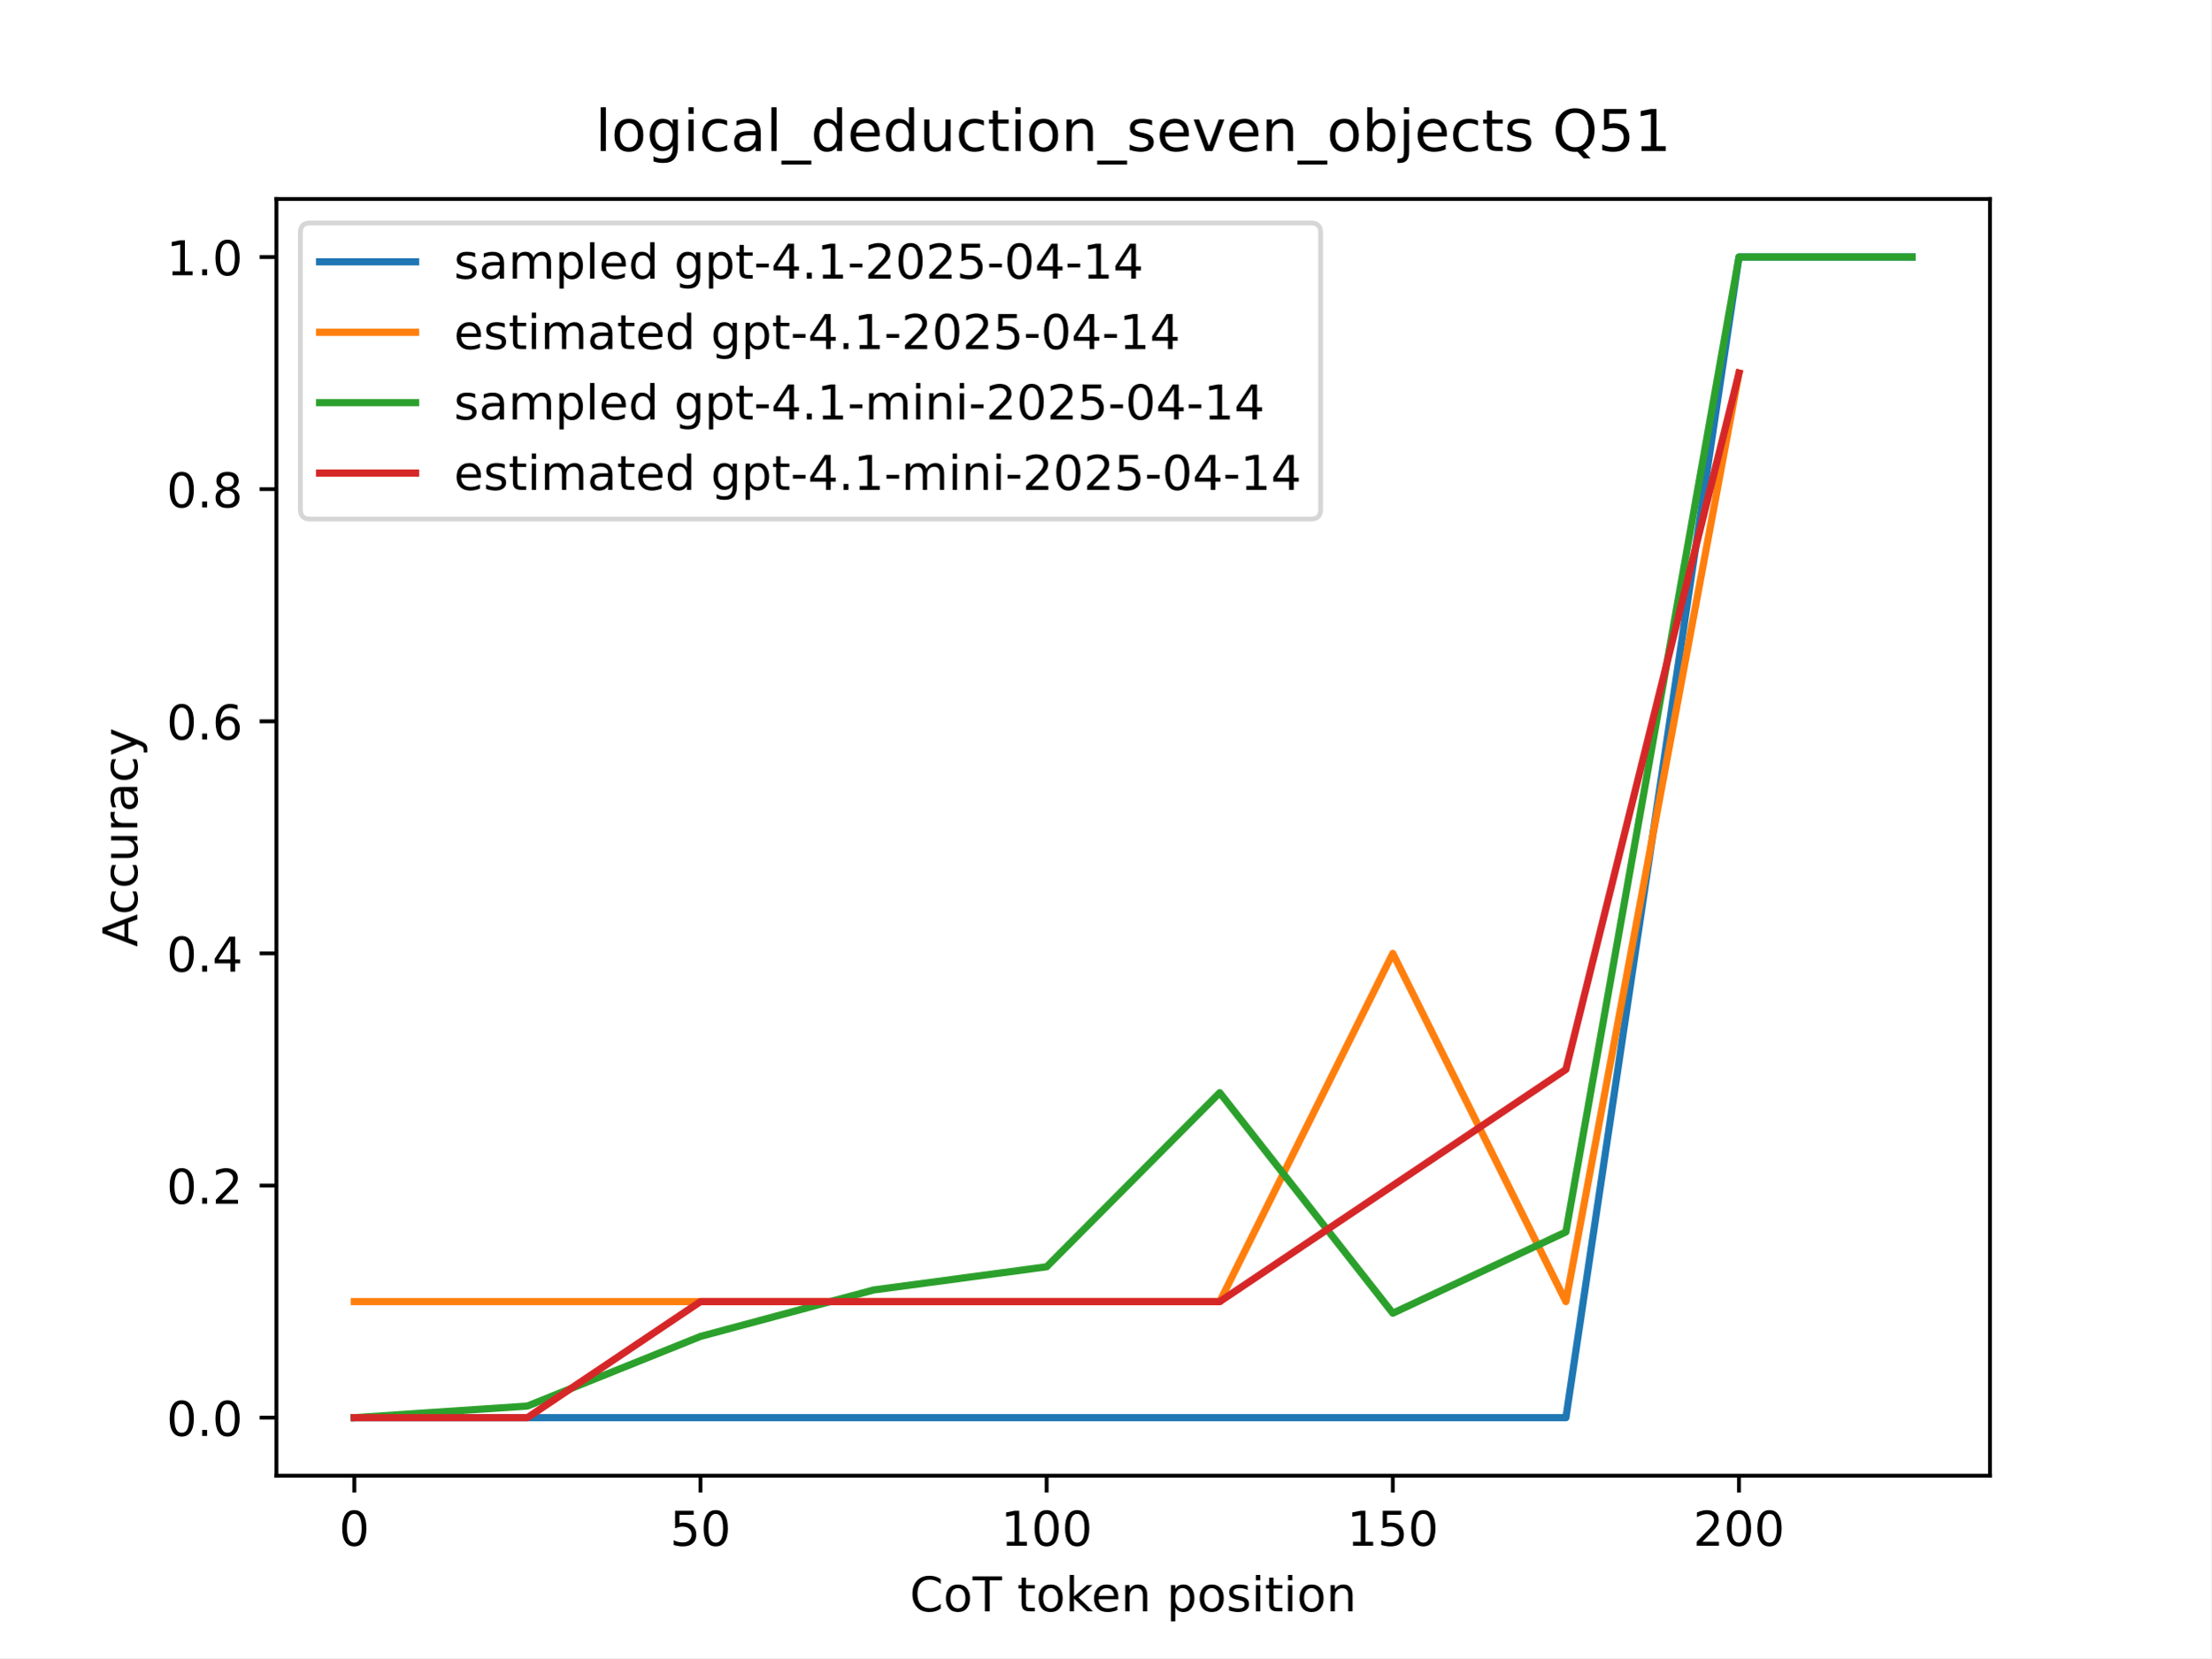
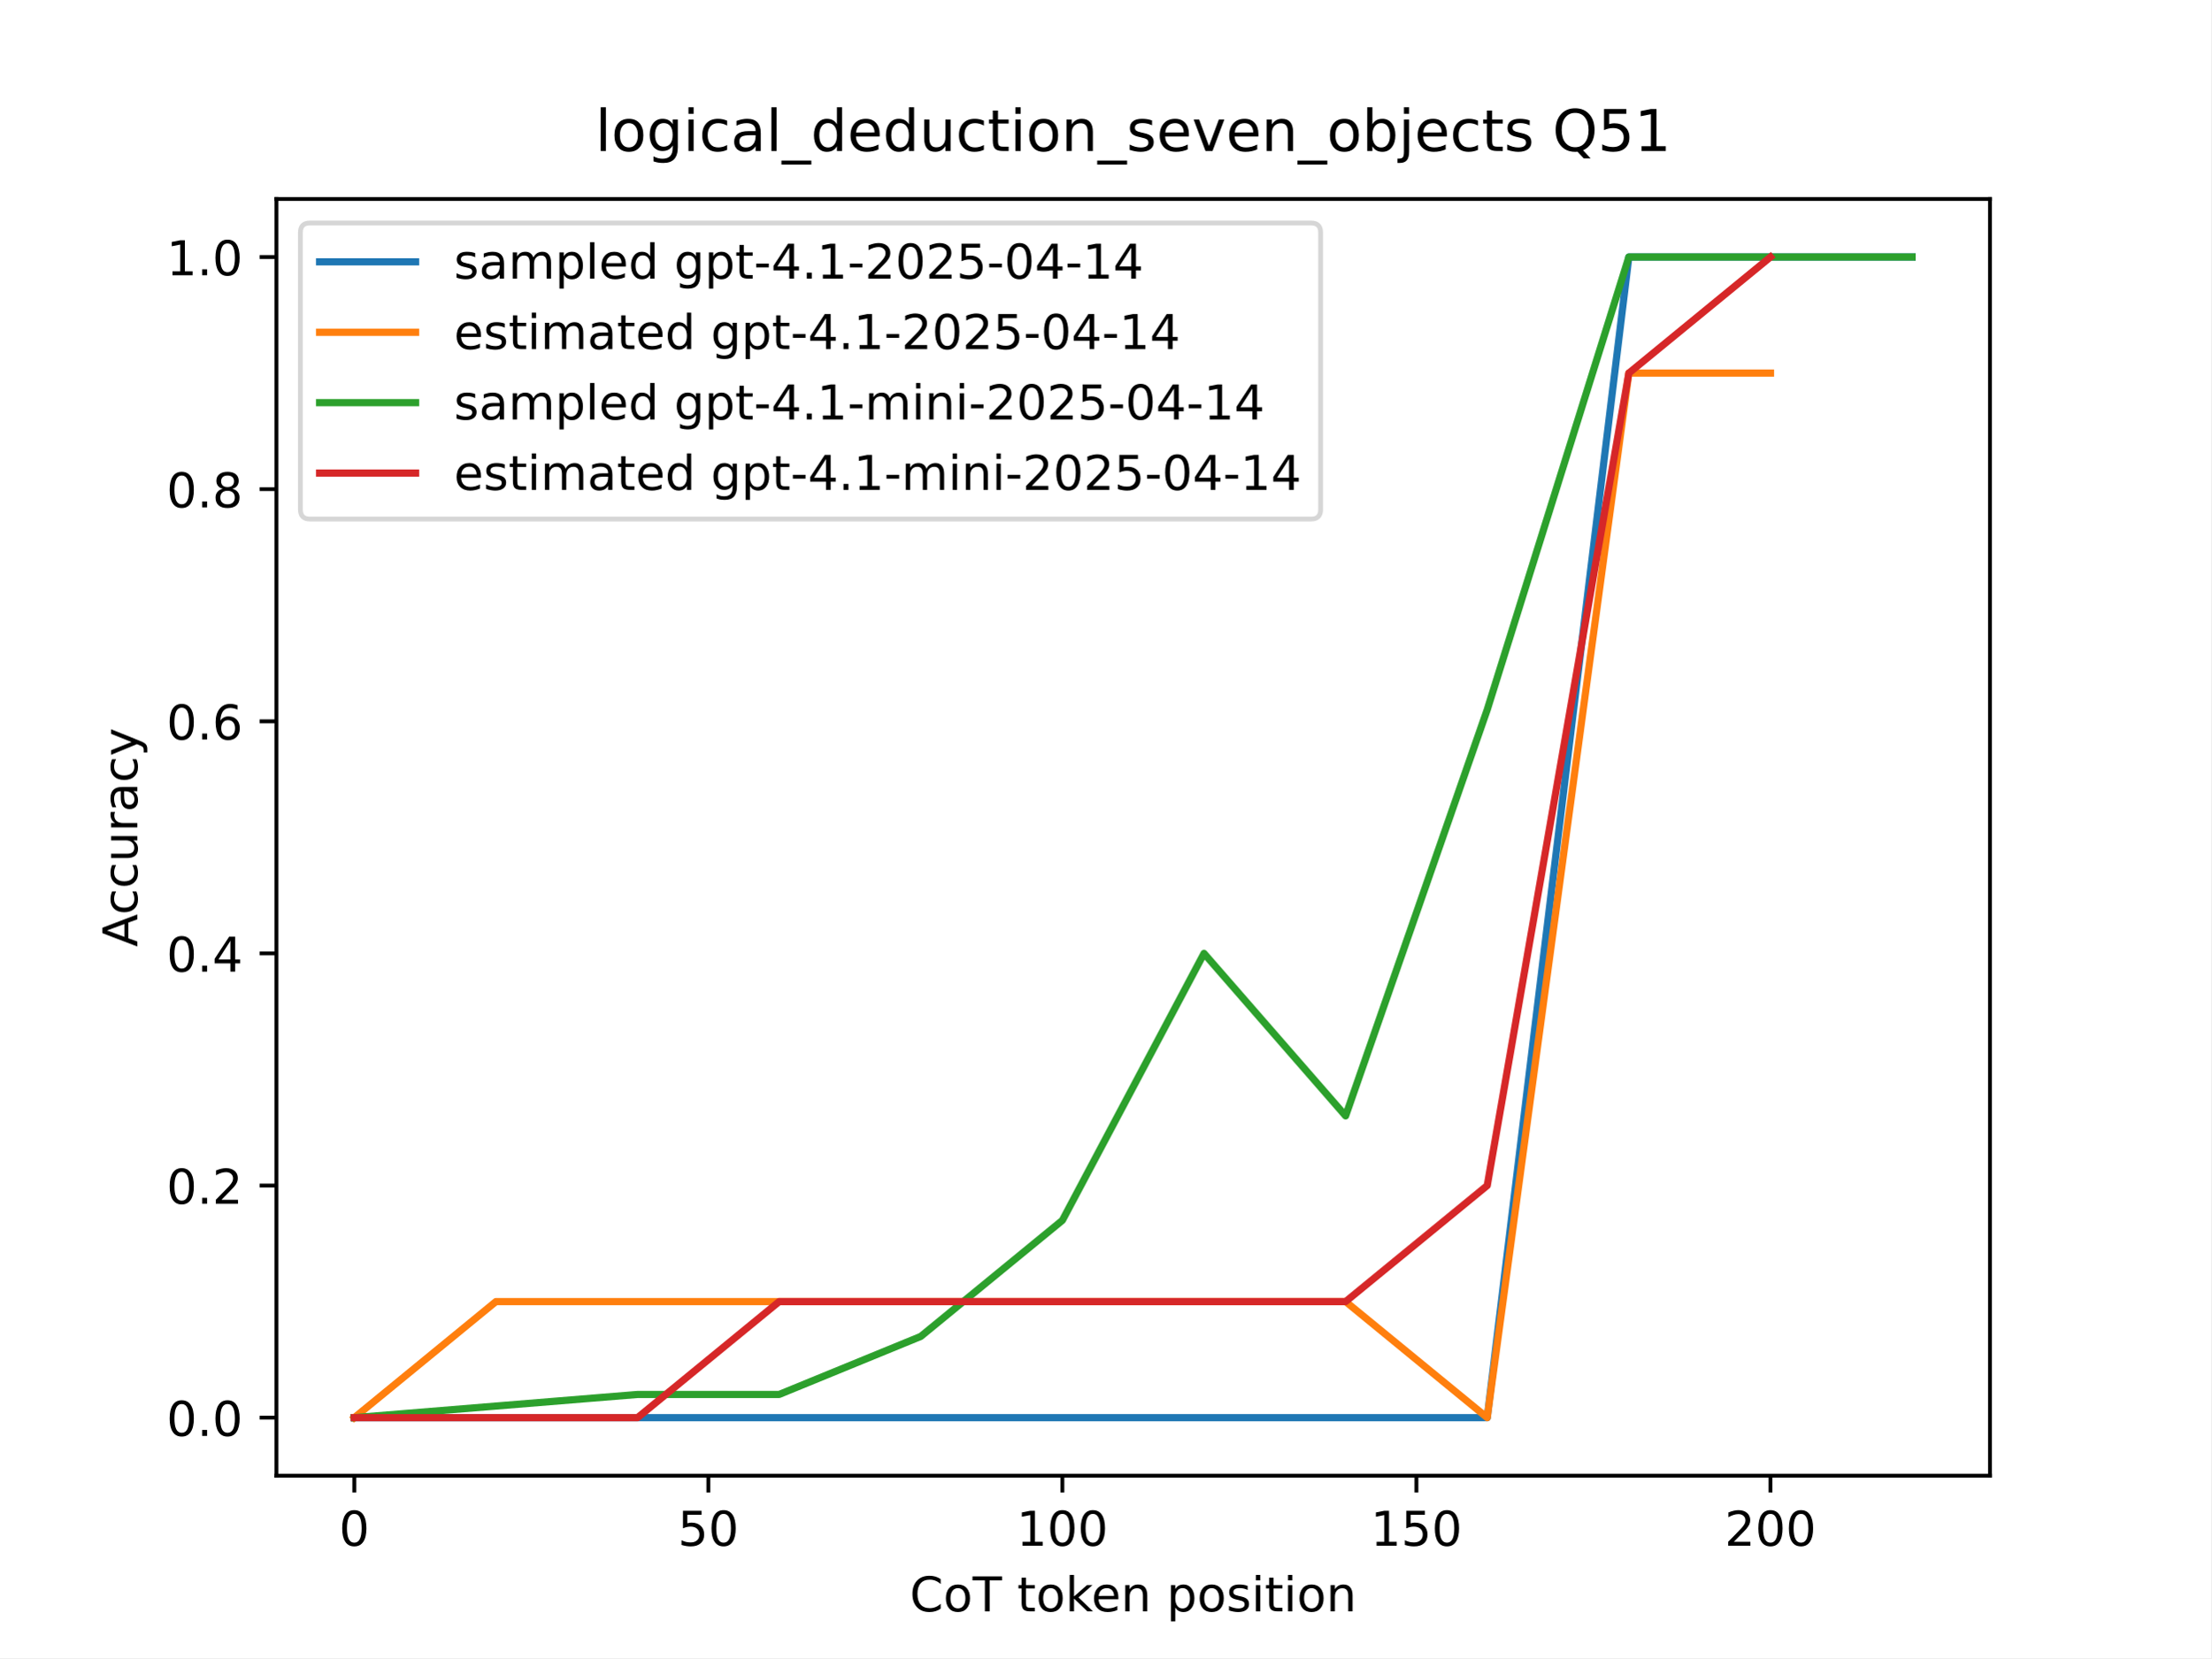
<svg xmlns="http://www.w3.org/2000/svg" xmlns:xlink="http://www.w3.org/1999/xlink" width="460.8pt" height="345.6pt" viewBox="0 0 460.8 345.6" version="1.1">
  <defs>
    <style type="text/css">*{stroke-linejoin: round; stroke-linecap: butt}</style>
  </defs>
  <g id="figure_1">
    <g id="patch_1">
      <path d="M 0 345.6  L 460.8 345.6  L 460.8 0  L 0 0  z " style="fill: #ffffff" />
    </g>
    <g id="axes_1">
      <g id="patch_2">
        <path d="M 57.6 307.584  L 414.72 307.584  L 414.72 41.472  L 57.6 41.472  z " style="fill: #ffffff" />
      </g>
      <g id="matplotlib.axis_1">
        <g id="xtick_1">
          <g id="line2d_1">
            <defs>
-               <path id="m6097e502a7" d="M 0 0  L 0 3.5  " style="stroke: #000000; stroke-width: 0.8" />
+               <path id="m8dc8a5d77f" d="M 0 0  L 0 3.5  " style="stroke: #000000; stroke-width: 0.8" />
            </defs>
            <g>
-               <use xlink:href="#m6097e502a7" x="73.833" y="307.584" style="stroke: #000000; stroke-width: 0.8" />
+               <use xlink:href="#m8dc8a5d77f" x="73.833" y="307.584" style="stroke: #000000; stroke-width: 0.8" />
            </g>
          </g>
          <g id="text_1">
            <g transform="translate(70.65148 322.1824) scale(0.1 -0.1)">
              <defs>
                <path id="DejaVuSans-30" d="M 2034 4250  Q 1547 4250 1301 3770  Q 1056 3291 1056 2328  Q 1056 1369 1301 889  Q 1547 409 2034 409  Q 2525 409 2770 889  Q 3016 1369 3016 2328  Q 3016 3291 2770 3770  Q 2525 4250 2034 4250  z M 2034 4750  Q 2819 4750 3233 4129  Q 3647 3509 3647 2328  Q 3647 1150 3233 529  Q 2819 -91 2034 -91  Q 1250 -91 836 529  Q 422 1150 422 2328  Q 422 3509 836 4129  Q 1250 4750 2034 4750  z " transform="scale(0.015625)" />
              </defs>
              <use xlink:href="#DejaVuSans-30" />
            </g>
          </g>
        </g>
        <g id="xtick_2">
          <g id="line2d_2">
            <g>
-               <use xlink:href="#m6097e502a7" x="145.978" y="307.584" style="stroke: #000000; stroke-width: 0.8" />
+               <use xlink:href="#m8dc8a5d77f" x="147.618" y="307.584" style="stroke: #000000; stroke-width: 0.8" />
            </g>
          </g>
          <g id="text_2">
-             <g transform="translate(139.6157 322.1824) scale(0.1 -0.1)">
+             <g transform="translate(141.2554 322.1824) scale(0.1 -0.1)">
              <defs>
                <path id="DejaVuSans-35" d="M 691 4666  L 3169 4666  L 3169 4134  L 1269 4134  L 1269 2991  Q 1406 3038 1543 3061  Q 1681 3084 1819 3084  Q 2600 3084 3056 2656  Q 3513 2228 3513 1497  Q 3513 744 3044 326  Q 2575 -91 1722 -91  Q 1428 -91 1123 -41  Q 819 9 494 109  L 494 744  Q 775 591 1075 516  Q 1375 441 1709 441  Q 2250 441 2565 725  Q 2881 1009 2881 1497  Q 2881 1984 2565 2268  Q 2250 2553 1709 2553  Q 1456 2553 1204 2497  Q 953 2441 691 2322  L 691 4666  z " transform="scale(0.015625)" />
              </defs>
              <use xlink:href="#DejaVuSans-35" />
              <use xlink:href="#DejaVuSans-30" transform="translate(63.62305 0)" />
            </g>
          </g>
        </g>
        <g id="xtick_3">
          <g id="line2d_3">
            <g>
-               <use xlink:href="#m6097e502a7" x="218.124" y="307.584" style="stroke: #000000; stroke-width: 0.8" />
+               <use xlink:href="#m8dc8a5d77f" x="221.403" y="307.584" style="stroke: #000000; stroke-width: 0.8" />
            </g>
          </g>
          <g id="text_3">
-             <g transform="translate(208.5799 322.1824) scale(0.1 -0.1)">
+             <g transform="translate(211.8592 322.1824) scale(0.1 -0.1)">
              <defs>
                <path id="DejaVuSans-31" d="M 794 531  L 1825 531  L 1825 4091  L 703 3866  L 703 4441  L 1819 4666  L 2450 4666  L 2450 531  L 3481 531  L 3481 0  L 794 0  L 794 531  z " transform="scale(0.015625)" />
              </defs>
              <use xlink:href="#DejaVuSans-31" />
              <use xlink:href="#DejaVuSans-30" transform="translate(63.62305 0)" />
              <use xlink:href="#DejaVuSans-30" transform="translate(127.2461 0)" />
            </g>
          </g>
        </g>
        <g id="xtick_4">
          <g id="line2d_4">
            <g>
-               <use xlink:href="#m6097e502a7" x="290.269" y="307.584" style="stroke: #000000; stroke-width: 0.8" />
+               <use xlink:href="#m8dc8a5d77f" x="295.188" y="307.584" style="stroke: #000000; stroke-width: 0.8" />
            </g>
          </g>
          <g id="text_4">
-             <g transform="translate(280.7253 322.1824) scale(0.1 -0.1)">
+             <g transform="translate(285.6443 322.1824) scale(0.1 -0.1)">
              <use xlink:href="#DejaVuSans-31" />
              <use xlink:href="#DejaVuSans-35" transform="translate(63.62305 0)" />
              <use xlink:href="#DejaVuSans-30" transform="translate(127.2461 0)" />
            </g>
          </g>
        </g>
        <g id="xtick_5">
          <g id="line2d_5">
            <g>
-               <use xlink:href="#m6097e502a7" x="362.415" y="307.584" style="stroke: #000000; stroke-width: 0.8" />
+               <use xlink:href="#m8dc8a5d77f" x="368.973" y="307.584" style="stroke: #000000; stroke-width: 0.8" />
            </g>
          </g>
          <g id="text_5">
-             <g transform="translate(352.8708 322.1824) scale(0.1 -0.1)">
+             <g transform="translate(359.4295 322.1824) scale(0.1 -0.1)">
              <defs>
                <path id="DejaVuSans-32" d="M 1228 531  L 3431 531  L 3431 0  L 469 0  L 469 531  Q 828 903 1448 1529  Q 2069 2156 2228 2338  Q 2531 2678 2651 2914  Q 2772 3150 2772 3378  Q 2772 3750 2511 3984  Q 2250 4219 1831 4219  Q 1534 4219 1204 4116  Q 875 4013 500 3803  L 500 4441  Q 881 4594 1212 4672  Q 1544 4750 1819 4750  Q 2544 4750 2975 4387  Q 3406 4025 3406 3419  Q 3406 3131 3298 2873  Q 3191 2616 2906 2266  Q 2828 2175 2409 1742  Q 1991 1309 1228 531  z " transform="scale(0.015625)" />
              </defs>
              <use xlink:href="#DejaVuSans-32" />
              <use xlink:href="#DejaVuSans-30" transform="translate(63.62305 0)" />
              <use xlink:href="#DejaVuSans-30" transform="translate(127.2461 0)" />
            </g>
          </g>
        </g>
        <g id="text_6">
          <g transform="translate(189.5936 335.8606) scale(0.1 -0.1)">
            <defs>
              <path id="DejaVuSans-43" d="M 4122 4306  L 4122 3641  Q 3803 3938 3442 4084  Q 3081 4231 2675 4231  Q 1875 4231 1450 3742  Q 1025 3253 1025 2328  Q 1025 1406 1450 917  Q 1875 428 2675 428  Q 3081 428 3442 575  Q 3803 722 4122 1019  L 4122 359  Q 3791 134 3420 21  Q 3050 -91 2638 -91  Q 1578 -91 968 557  Q 359 1206 359 2328  Q 359 3453 968 4101  Q 1578 4750 2638 4750  Q 3056 4750 3426 4639  Q 3797 4528 4122 4306  z " transform="scale(0.015625)" />
              <path id="DejaVuSans-6f" d="M 1959 3097  Q 1497 3097 1228 2736  Q 959 2375 959 1747  Q 959 1119 1226 758  Q 1494 397 1959 397  Q 2419 397 2687 759  Q 2956 1122 2956 1747  Q 2956 2369 2687 2733  Q 2419 3097 1959 3097  z M 1959 3584  Q 2709 3584 3137 3096  Q 3566 2609 3566 1747  Q 3566 888 3137 398  Q 2709 -91 1959 -91  Q 1206 -91 779 398  Q 353 888 353 1747  Q 353 2609 779 3096  Q 1206 3584 1959 3584  z " transform="scale(0.015625)" />
              <path id="DejaVuSans-54" d="M -19 4666  L 3928 4666  L 3928 4134  L 2272 4134  L 2272 0  L 1638 0  L 1638 4134  L -19 4134  L -19 4666  z " transform="scale(0.015625)" />
              <path id="DejaVuSans-20" transform="scale(0.015625)" />
              <path id="DejaVuSans-74" d="M 1172 4494  L 1172 3500  L 2356 3500  L 2356 3053  L 1172 3053  L 1172 1153  Q 1172 725 1289 603  Q 1406 481 1766 481  L 2356 481  L 2356 0  L 1766 0  Q 1100 0 847 248  Q 594 497 594 1153  L 594 3053  L 172 3053  L 172 3500  L 594 3500  L 594 4494  L 1172 4494  z " transform="scale(0.015625)" />
              <path id="DejaVuSans-6b" d="M 581 4863  L 1159 4863  L 1159 1991  L 2875 3500  L 3609 3500  L 1753 1863  L 3688 0  L 2938 0  L 1159 1709  L 1159 0  L 581 0  L 581 4863  z " transform="scale(0.015625)" />
              <path id="DejaVuSans-65" d="M 3597 1894  L 3597 1613  L 953 1613  Q 991 1019 1311 708  Q 1631 397 2203 397  Q 2534 397 2845 478  Q 3156 559 3463 722  L 3463 178  Q 3153 47 2828 -22  Q 2503 -91 2169 -91  Q 1331 -91 842 396  Q 353 884 353 1716  Q 353 2575 817 3079  Q 1281 3584 2069 3584  Q 2775 3584 3186 3129  Q 3597 2675 3597 1894  z M 3022 2063  Q 3016 2534 2758 2815  Q 2500 3097 2075 3097  Q 1594 3097 1305 2825  Q 1016 2553 972 2059  L 3022 2063  z " transform="scale(0.015625)" />
              <path id="DejaVuSans-6e" d="M 3513 2113  L 3513 0  L 2938 0  L 2938 2094  Q 2938 2591 2744 2837  Q 2550 3084 2163 3084  Q 1697 3084 1428 2787  Q 1159 2491 1159 1978  L 1159 0  L 581 0  L 581 3500  L 1159 3500  L 1159 2956  Q 1366 3272 1645 3428  Q 1925 3584 2291 3584  Q 2894 3584 3203 3211  Q 3513 2838 3513 2113  z " transform="scale(0.015625)" />
              <path id="DejaVuSans-70" d="M 1159 525  L 1159 -1331  L 581 -1331  L 581 3500  L 1159 3500  L 1159 2969  Q 1341 3281 1617 3432  Q 1894 3584 2278 3584  Q 2916 3584 3314 3078  Q 3713 2572 3713 1747  Q 3713 922 3314 415  Q 2916 -91 2278 -91  Q 1894 -91 1617 61  Q 1341 213 1159 525  z M 3116 1747  Q 3116 2381 2855 2742  Q 2594 3103 2138 3103  Q 1681 3103 1420 2742  Q 1159 2381 1159 1747  Q 1159 1113 1420 752  Q 1681 391 2138 391  Q 2594 391 2855 752  Q 3116 1113 3116 1747  z " transform="scale(0.015625)" />
              <path id="DejaVuSans-73" d="M 2834 3397  L 2834 2853  Q 2591 2978 2328 3040  Q 2066 3103 1784 3103  Q 1356 3103 1142 2972  Q 928 2841 928 2578  Q 928 2378 1081 2264  Q 1234 2150 1697 2047  L 1894 2003  Q 2506 1872 2764 1633  Q 3022 1394 3022 966  Q 3022 478 2636 193  Q 2250 -91 1575 -91  Q 1294 -91 989 -36  Q 684 19 347 128  L 347 722  Q 666 556 975 473  Q 1284 391 1588 391  Q 1994 391 2212 530  Q 2431 669 2431 922  Q 2431 1156 2273 1281  Q 2116 1406 1581 1522  L 1381 1569  Q 847 1681 609 1914  Q 372 2147 372 2553  Q 372 3047 722 3315  Q 1072 3584 1716 3584  Q 2034 3584 2315 3537  Q 2597 3491 2834 3397  z " transform="scale(0.015625)" />
              <path id="DejaVuSans-69" d="M 603 3500  L 1178 3500  L 1178 0  L 603 0  L 603 3500  z M 603 4863  L 1178 4863  L 1178 4134  L 603 4134  L 603 4863  z " transform="scale(0.015625)" />
            </defs>
            <use xlink:href="#DejaVuSans-43" />
            <use xlink:href="#DejaVuSans-6f" transform="translate(69.82422 0)" />
            <use xlink:href="#DejaVuSans-54" transform="translate(131.0059 0)" />
            <use xlink:href="#DejaVuSans-20" transform="translate(192.0898 0)" />
            <use xlink:href="#DejaVuSans-74" transform="translate(223.877 0)" />
            <use xlink:href="#DejaVuSans-6f" transform="translate(263.0859 0)" />
            <use xlink:href="#DejaVuSans-6b" transform="translate(324.2676 0)" />
            <use xlink:href="#DejaVuSans-65" transform="translate(378.5527 0)" />
            <use xlink:href="#DejaVuSans-6e" transform="translate(440.0762 0)" />
            <use xlink:href="#DejaVuSans-20" transform="translate(503.4551 0)" />
            <use xlink:href="#DejaVuSans-70" transform="translate(535.2422 0)" />
            <use xlink:href="#DejaVuSans-6f" transform="translate(598.7188 0)" />
            <use xlink:href="#DejaVuSans-73" transform="translate(659.9004 0)" />
            <use xlink:href="#DejaVuSans-69" transform="translate(712 0)" />
            <use xlink:href="#DejaVuSans-74" transform="translate(739.7832 0)" />
            <use xlink:href="#DejaVuSans-69" transform="translate(778.9922 0)" />
            <use xlink:href="#DejaVuSans-6f" transform="translate(806.7754 0)" />
            <use xlink:href="#DejaVuSans-6e" transform="translate(867.957 0)" />
          </g>
        </g>
      </g>
      <g id="matplotlib.axis_2">
        <g id="ytick_1">
          <g id="line2d_6">
            <defs>
-               <path id="m8398e4bb8c" d="M 0 0  L -3.5 0  " style="stroke: #000000; stroke-width: 0.8" />
+               <path id="m79f459b541" d="M 0 0  L -3.5 0  " style="stroke: #000000; stroke-width: 0.8" />
            </defs>
            <g>
-               <use xlink:href="#m8398e4bb8c" x="57.6" y="295.488" style="stroke: #000000; stroke-width: 0.8" />
+               <use xlink:href="#m79f459b541" x="57.6" y="295.488" style="stroke: #000000; stroke-width: 0.8" />
            </g>
          </g>
          <g id="text_7">
            <g transform="translate(34.69687 299.2872) scale(0.1 -0.1)">
              <defs>
                <path id="DejaVuSans-2e" d="M 684 794  L 1344 794  L 1344 0  L 684 0  L 684 794  z " transform="scale(0.015625)" />
              </defs>
              <use xlink:href="#DejaVuSans-30" />
              <use xlink:href="#DejaVuSans-2e" transform="translate(63.62305 0)" />
              <use xlink:href="#DejaVuSans-30" transform="translate(95.41016 0)" />
            </g>
          </g>
        </g>
        <g id="ytick_2">
          <g id="line2d_7">
            <g>
-               <use xlink:href="#m8398e4bb8c" x="57.6" y="247.104" style="stroke: #000000; stroke-width: 0.8" />
+               <use xlink:href="#m79f459b541" x="57.6" y="247.104" style="stroke: #000000; stroke-width: 0.8" />
            </g>
          </g>
          <g id="text_8">
            <g transform="translate(34.69687 250.9032) scale(0.1 -0.1)">
              <use xlink:href="#DejaVuSans-30" />
              <use xlink:href="#DejaVuSans-2e" transform="translate(63.62305 0)" />
              <use xlink:href="#DejaVuSans-32" transform="translate(95.41016 0)" />
            </g>
          </g>
        </g>
        <g id="ytick_3">
          <g id="line2d_8">
            <g>
-               <use xlink:href="#m8398e4bb8c" x="57.6" y="198.72" style="stroke: #000000; stroke-width: 0.8" />
+               <use xlink:href="#m79f459b541" x="57.6" y="198.72" style="stroke: #000000; stroke-width: 0.8" />
            </g>
          </g>
          <g id="text_9">
            <g transform="translate(34.69687 202.5192) scale(0.1 -0.1)">
              <defs>
                <path id="DejaVuSans-34" d="M 2419 4116  L 825 1625  L 2419 1625  L 2419 4116  z M 2253 4666  L 3047 4666  L 3047 1625  L 3713 1625  L 3713 1100  L 3047 1100  L 3047 0  L 2419 0  L 2419 1100  L 313 1100  L 313 1709  L 2253 4666  z " transform="scale(0.015625)" />
              </defs>
              <use xlink:href="#DejaVuSans-30" />
              <use xlink:href="#DejaVuSans-2e" transform="translate(63.62305 0)" />
              <use xlink:href="#DejaVuSans-34" transform="translate(95.41016 0)" />
            </g>
          </g>
        </g>
        <g id="ytick_4">
          <g id="line2d_9">
            <g>
-               <use xlink:href="#m8398e4bb8c" x="57.6" y="150.336" style="stroke: #000000; stroke-width: 0.8" />
+               <use xlink:href="#m79f459b541" x="57.6" y="150.336" style="stroke: #000000; stroke-width: 0.8" />
            </g>
          </g>
          <g id="text_10">
            <g transform="translate(34.69687 154.1352) scale(0.1 -0.1)">
              <defs>
                <path id="DejaVuSans-36" d="M 2113 2584  Q 1688 2584 1439 2293  Q 1191 2003 1191 1497  Q 1191 994 1439 701  Q 1688 409 2113 409  Q 2538 409 2786 701  Q 3034 994 3034 1497  Q 3034 2003 2786 2293  Q 2538 2584 2113 2584  z M 3366 4563  L 3366 3988  Q 3128 4100 2886 4159  Q 2644 4219 2406 4219  Q 1781 4219 1451 3797  Q 1122 3375 1075 2522  Q 1259 2794 1537 2939  Q 1816 3084 2150 3084  Q 2853 3084 3261 2657  Q 3669 2231 3669 1497  Q 3669 778 3244 343  Q 2819 -91 2113 -91  Q 1303 -91 875 529  Q 447 1150 447 2328  Q 447 3434 972 4092  Q 1497 4750 2381 4750  Q 2619 4750 2861 4703  Q 3103 4656 3366 4563  z " transform="scale(0.015625)" />
              </defs>
              <use xlink:href="#DejaVuSans-30" />
              <use xlink:href="#DejaVuSans-2e" transform="translate(63.62305 0)" />
              <use xlink:href="#DejaVuSans-36" transform="translate(95.41016 0)" />
            </g>
          </g>
        </g>
        <g id="ytick_5">
          <g id="line2d_10">
            <g>
-               <use xlink:href="#m8398e4bb8c" x="57.6" y="101.952" style="stroke: #000000; stroke-width: 0.8" />
+               <use xlink:href="#m79f459b541" x="57.6" y="101.952" style="stroke: #000000; stroke-width: 0.8" />
            </g>
          </g>
          <g id="text_11">
            <g transform="translate(34.69687 105.7512) scale(0.1 -0.1)">
              <defs>
                <path id="DejaVuSans-38" d="M 2034 2216  Q 1584 2216 1326 1975  Q 1069 1734 1069 1313  Q 1069 891 1326 650  Q 1584 409 2034 409  Q 2484 409 2743 651  Q 3003 894 3003 1313  Q 3003 1734 2745 1975  Q 2488 2216 2034 2216  z M 1403 2484  Q 997 2584 770 2862  Q 544 3141 544 3541  Q 544 4100 942 4425  Q 1341 4750 2034 4750  Q 2731 4750 3128 4425  Q 3525 4100 3525 3541  Q 3525 3141 3298 2862  Q 3072 2584 2669 2484  Q 3125 2378 3379 2068  Q 3634 1759 3634 1313  Q 3634 634 3220 271  Q 2806 -91 2034 -91  Q 1263 -91 848 271  Q 434 634 434 1313  Q 434 1759 690 2068  Q 947 2378 1403 2484  z M 1172 3481  Q 1172 3119 1398 2916  Q 1625 2713 2034 2713  Q 2441 2713 2670 2916  Q 2900 3119 2900 3481  Q 2900 3844 2670 4047  Q 2441 4250 2034 4250  Q 1625 4250 1398 4047  Q 1172 3844 1172 3481  z " transform="scale(0.015625)" />
              </defs>
              <use xlink:href="#DejaVuSans-30" />
              <use xlink:href="#DejaVuSans-2e" transform="translate(63.62305 0)" />
              <use xlink:href="#DejaVuSans-38" transform="translate(95.41016 0)" />
            </g>
          </g>
        </g>
        <g id="ytick_6">
          <g id="line2d_11">
            <g>
-               <use xlink:href="#m8398e4bb8c" x="57.6" y="53.568" style="stroke: #000000; stroke-width: 0.8" />
+               <use xlink:href="#m79f459b541" x="57.6" y="53.568" style="stroke: #000000; stroke-width: 0.8" />
            </g>
          </g>
          <g id="text_12">
            <g transform="translate(34.69687 57.36722) scale(0.1 -0.1)">
              <use xlink:href="#DejaVuSans-31" />
              <use xlink:href="#DejaVuSans-2e" transform="translate(63.62305 0)" />
              <use xlink:href="#DejaVuSans-30" transform="translate(95.41016 0)" />
            </g>
          </g>
        </g>
        <g id="text_13">
          <g transform="translate(28.61719 197.3561) rotate(-90) scale(0.1 -0.1)">
            <defs>
              <path id="DejaVuSans-41" d="M 2188 4044  L 1331 1722  L 3047 1722  L 2188 4044  z M 1831 4666  L 2547 4666  L 4325 0  L 3669 0  L 3244 1197  L 1141 1197  L 716 0  L 50 0  L 1831 4666  z " transform="scale(0.015625)" />
              <path id="DejaVuSans-63" d="M 3122 3366  L 3122 2828  Q 2878 2963 2633 3030  Q 2388 3097 2138 3097  Q 1578 3097 1268 2742  Q 959 2388 959 1747  Q 959 1106 1268 751  Q 1578 397 2138 397  Q 2388 397 2633 464  Q 2878 531 3122 666  L 3122 134  Q 2881 22 2623 -34  Q 2366 -91 2075 -91  Q 1284 -91 818 406  Q 353 903 353 1747  Q 353 2603 823 3093  Q 1294 3584 2113 3584  Q 2378 3584 2631 3529  Q 2884 3475 3122 3366  z " transform="scale(0.015625)" />
              <path id="DejaVuSans-75" d="M 544 1381  L 544 3500  L 1119 3500  L 1119 1403  Q 1119 906 1312 657  Q 1506 409 1894 409  Q 2359 409 2629 706  Q 2900 1003 2900 1516  L 2900 3500  L 3475 3500  L 3475 0  L 2900 0  L 2900 538  Q 2691 219 2414 64  Q 2138 -91 1772 -91  Q 1169 -91 856 284  Q 544 659 544 1381  z M 1991 3584  L 1991 3584  z " transform="scale(0.015625)" />
              <path id="DejaVuSans-72" d="M 2631 2963  Q 2534 3019 2420 3045  Q 2306 3072 2169 3072  Q 1681 3072 1420 2755  Q 1159 2438 1159 1844  L 1159 0  L 581 0  L 581 3500  L 1159 3500  L 1159 2956  Q 1341 3275 1631 3429  Q 1922 3584 2338 3584  Q 2397 3584 2469 3576  Q 2541 3569 2628 3553  L 2631 2963  z " transform="scale(0.015625)" />
              <path id="DejaVuSans-61" d="M 2194 1759  Q 1497 1759 1228 1600  Q 959 1441 959 1056  Q 959 750 1161 570  Q 1363 391 1709 391  Q 2188 391 2477 730  Q 2766 1069 2766 1631  L 2766 1759  L 2194 1759  z M 3341 1997  L 3341 0  L 2766 0  L 2766 531  Q 2569 213 2275 61  Q 1981 -91 1556 -91  Q 1019 -91 701 211  Q 384 513 384 1019  Q 384 1609 779 1909  Q 1175 2209 1959 2209  L 2766 2209  L 2766 2266  Q 2766 2663 2505 2880  Q 2244 3097 1772 3097  Q 1472 3097 1187 3025  Q 903 2953 641 2809  L 641 3341  Q 956 3463 1253 3523  Q 1550 3584 1831 3584  Q 2591 3584 2966 3190  Q 3341 2797 3341 1997  z " transform="scale(0.015625)" />
              <path id="DejaVuSans-79" d="M 2059 -325  Q 1816 -950 1584 -1140  Q 1353 -1331 966 -1331  L 506 -1331  L 506 -850  L 844 -850  Q 1081 -850 1212 -737  Q 1344 -625 1503 -206  L 1606 56  L 191 3500  L 800 3500  L 1894 763  L 2988 3500  L 3597 3500  L 2059 -325  z " transform="scale(0.015625)" />
            </defs>
            <use xlink:href="#DejaVuSans-41" />
            <use xlink:href="#DejaVuSans-63" transform="translate(66.6582 0)" />
            <use xlink:href="#DejaVuSans-63" transform="translate(121.6387 0)" />
            <use xlink:href="#DejaVuSans-75" transform="translate(176.6191 0)" />
            <use xlink:href="#DejaVuSans-72" transform="translate(239.998 0)" />
            <use xlink:href="#DejaVuSans-61" transform="translate(281.1113 0)" />
            <use xlink:href="#DejaVuSans-63" transform="translate(342.3906 0)" />
            <use xlink:href="#DejaVuSans-79" transform="translate(397.3711 0)" />
          </g>
        </g>
      </g>
      <g id="line2d_12">
-         <path d="M 73.833 295.488  L 109.905 295.488  L 145.978 295.488  L 182.051 295.488  L 218.124 295.488  L 254.196 295.488  L 290.269 295.488  L 326.342 295.488  L 362.415 53.568  L 398.487 53.568  " clip-path="url(#pdad6c02250)" style="fill: none; stroke: #1f77b4; stroke-width: 1.5; stroke-linecap: square" />
+         <path d="M 73.833 295.488  L 103.347 295.488  L 132.861 295.488  L 162.375 295.488  L 191.889 295.488  L 221.403 295.488  L 250.917 295.488  L 280.431 295.488  L 309.945 295.488  L 339.459 53.568  L 368.973 53.568  L 398.487 53.568  " clip-path="url(#p3ce5bf4fbc)" style="fill: none; stroke: #1f77b4; stroke-width: 1.5; stroke-linecap: square" />
      </g>
      <g id="line2d_13">
-         <path d="M 73.833 271.296  L 109.905 271.296  L 145.978 271.296  L 182.051 271.296  L 218.124 271.296  L 254.196 271.296  L 290.269 198.72  L 326.342 271.296  L 362.415 77.76  " clip-path="url(#pdad6c02250)" style="fill: none; stroke: #ff7f0e; stroke-width: 1.5; stroke-linecap: square" />
+         <path d="M 73.833 295.488  L 103.347 271.296  L 132.861 271.296  L 162.375 271.296  L 191.889 271.296  L 221.403 271.296  L 250.917 271.296  L 280.431 271.296  L 309.945 295.488  L 339.459 77.76  L 368.973 77.76  " clip-path="url(#p3ce5bf4fbc)" style="fill: none; stroke: #ff7f0e; stroke-width: 1.5; stroke-linecap: square" />
      </g>
      <g id="line2d_14">
-         <path d="M 73.833 295.488  L 109.905 293.069  L 145.978 278.554  L 182.051 268.877  L 218.124 264.038  L 254.196 227.75  L 290.269 273.715  L 326.342 256.781  L 362.415 53.568  L 398.487 53.568  " clip-path="url(#pdad6c02250)" style="fill: none; stroke: #2ca02c; stroke-width: 1.5; stroke-linecap: square" />
+         <path d="M 73.833 295.488  L 103.347 293.069  L 132.861 290.65  L 162.375 290.65  L 191.889 278.554  L 221.403 254.362  L 250.917 198.72  L 280.431 232.589  L 309.945 147.917  L 339.459 53.568  L 368.973 53.568  L 398.487 53.568  " clip-path="url(#p3ce5bf4fbc)" style="fill: none; stroke: #2ca02c; stroke-width: 1.5; stroke-linecap: square" />
      </g>
      <g id="line2d_15">
-         <path d="M 73.833 295.488  L 109.905 295.488  L 145.978 271.296  L 182.051 271.296  L 218.124 271.296  L 254.196 271.296  L 290.269 247.104  L 326.342 222.912  L 362.415 77.76  " clip-path="url(#pdad6c02250)" style="fill: none; stroke: #d62728; stroke-width: 1.5; stroke-linecap: square" />
+         <path d="M 73.833 295.488  L 103.347 295.488  L 132.861 295.488  L 162.375 271.296  L 191.889 271.296  L 221.403 271.296  L 250.917 271.296  L 280.431 271.296  L 309.945 247.104  L 339.459 77.76  L 368.973 53.568  " clip-path="url(#p3ce5bf4fbc)" style="fill: none; stroke: #d62728; stroke-width: 1.5; stroke-linecap: square" />
      </g>
      <g id="patch_3">
        <path d="M 57.6 307.584  L 57.6 41.472  " style="fill: none; stroke: #000000; stroke-width: 0.8; stroke-linejoin: miter; stroke-linecap: square" />
      </g>
      <g id="patch_4">
        <path d="M 414.72 307.584  L 414.72 41.472  " style="fill: none; stroke: #000000; stroke-width: 0.8; stroke-linejoin: miter; stroke-linecap: square" />
      </g>
      <g id="patch_5">
        <path d="M 57.6 307.584  L 414.72 307.584  " style="fill: none; stroke: #000000; stroke-width: 0.8; stroke-linejoin: miter; stroke-linecap: square" />
      </g>
      <g id="patch_6">
        <path d="M 57.6 41.472  L 414.72 41.472  " style="fill: none; stroke: #000000; stroke-width: 0.8; stroke-linejoin: miter; stroke-linecap: square" />
      </g>
      <g id="text_14">
        <g transform="translate(124.0547 31.472) scale(0.12 -0.12)">
          <defs>
            <path id="DejaVuSans-6c" d="M 603 4863  L 1178 4863  L 1178 0  L 603 0  L 603 4863  z " transform="scale(0.015625)" />
            <path id="DejaVuSans-67" d="M 2906 1791  Q 2906 2416 2648 2759  Q 2391 3103 1925 3103  Q 1463 3103 1205 2759  Q 947 2416 947 1791  Q 947 1169 1205 825  Q 1463 481 1925 481  Q 2391 481 2648 825  Q 2906 1169 2906 1791  z M 3481 434  Q 3481 -459 3084 -895  Q 2688 -1331 1869 -1331  Q 1566 -1331 1297 -1286  Q 1028 -1241 775 -1147  L 775 -588  Q 1028 -725 1275 -790  Q 1522 -856 1778 -856  Q 2344 -856 2625 -561  Q 2906 -266 2906 331  L 2906 616  Q 2728 306 2450 153  Q 2172 0 1784 0  Q 1141 0 747 490  Q 353 981 353 1791  Q 353 2603 747 3093  Q 1141 3584 1784 3584  Q 2172 3584 2450 3431  Q 2728 3278 2906 2969  L 2906 3500  L 3481 3500  L 3481 434  z " transform="scale(0.015625)" />
            <path id="DejaVuSans-5f" d="M 3263 -1063  L 3263 -1509  L -63 -1509  L -63 -1063  L 3263 -1063  z " transform="scale(0.015625)" />
            <path id="DejaVuSans-64" d="M 2906 2969  L 2906 4863  L 3481 4863  L 3481 0  L 2906 0  L 2906 525  Q 2725 213 2448 61  Q 2172 -91 1784 -91  Q 1150 -91 751 415  Q 353 922 353 1747  Q 353 2572 751 3078  Q 1150 3584 1784 3584  Q 2172 3584 2448 3432  Q 2725 3281 2906 2969  z M 947 1747  Q 947 1113 1208 752  Q 1469 391 1925 391  Q 2381 391 2643 752  Q 2906 1113 2906 1747  Q 2906 2381 2643 2742  Q 2381 3103 1925 3103  Q 1469 3103 1208 2742  Q 947 2381 947 1747  z " transform="scale(0.015625)" />
            <path id="DejaVuSans-76" d="M 191 3500  L 800 3500  L 1894 563  L 2988 3500  L 3597 3500  L 2284 0  L 1503 0  L 191 3500  z " transform="scale(0.015625)" />
            <path id="DejaVuSans-62" d="M 3116 1747  Q 3116 2381 2855 2742  Q 2594 3103 2138 3103  Q 1681 3103 1420 2742  Q 1159 2381 1159 1747  Q 1159 1113 1420 752  Q 1681 391 2138 391  Q 2594 391 2855 752  Q 3116 1113 3116 1747  z M 1159 2969  Q 1341 3281 1617 3432  Q 1894 3584 2278 3584  Q 2916 3584 3314 3078  Q 3713 2572 3713 1747  Q 3713 922 3314 415  Q 2916 -91 2278 -91  Q 1894 -91 1617 61  Q 1341 213 1159 525  L 1159 0  L 581 0  L 581 4863  L 1159 4863  L 1159 2969  z " transform="scale(0.015625)" />
            <path id="DejaVuSans-6a" d="M 603 3500  L 1178 3500  L 1178 -63  Q 1178 -731 923 -1031  Q 669 -1331 103 -1331  L -116 -1331  L -116 -844  L 38 -844  Q 366 -844 484 -692  Q 603 -541 603 -63  L 603 3500  z M 603 4863  L 1178 4863  L 1178 4134  L 603 4134  L 603 4863  z " transform="scale(0.015625)" />
            <path id="DejaVuSans-51" d="M 2522 4238  Q 1834 4238 1429 3725  Q 1025 3213 1025 2328  Q 1025 1447 1429 934  Q 1834 422 2522 422  Q 3209 422 3611 934  Q 4013 1447 4013 2328  Q 4013 3213 3611 3725  Q 3209 4238 2522 4238  z M 3406 84  L 4238 -825  L 3475 -825  L 2784 -78  Q 2681 -84 2626 -87  Q 2572 -91 2522 -91  Q 1538 -91 948 567  Q 359 1225 359 2328  Q 359 3434 948 4092  Q 1538 4750 2522 4750  Q 3503 4750 4090 4092  Q 4678 3434 4678 2328  Q 4678 1516 4351 937  Q 4025 359 3406 84  z " transform="scale(0.015625)" />
          </defs>
          <use xlink:href="#DejaVuSans-6c" />
          <use xlink:href="#DejaVuSans-6f" transform="translate(27.7832 0)" />
          <use xlink:href="#DejaVuSans-67" transform="translate(88.96484 0)" />
          <use xlink:href="#DejaVuSans-69" transform="translate(152.4414 0)" />
          <use xlink:href="#DejaVuSans-63" transform="translate(180.2246 0)" />
          <use xlink:href="#DejaVuSans-61" transform="translate(235.2051 0)" />
          <use xlink:href="#DejaVuSans-6c" transform="translate(296.4844 0)" />
          <use xlink:href="#DejaVuSans-5f" transform="translate(324.2676 0)" />
          <use xlink:href="#DejaVuSans-64" transform="translate(374.2676 0)" />
          <use xlink:href="#DejaVuSans-65" transform="translate(437.7441 0)" />
          <use xlink:href="#DejaVuSans-64" transform="translate(499.2676 0)" />
          <use xlink:href="#DejaVuSans-75" transform="translate(562.7441 0)" />
          <use xlink:href="#DejaVuSans-63" transform="translate(626.123 0)" />
          <use xlink:href="#DejaVuSans-74" transform="translate(681.1035 0)" />
          <use xlink:href="#DejaVuSans-69" transform="translate(720.3125 0)" />
          <use xlink:href="#DejaVuSans-6f" transform="translate(748.0957 0)" />
          <use xlink:href="#DejaVuSans-6e" transform="translate(809.2773 0)" />
          <use xlink:href="#DejaVuSans-5f" transform="translate(872.6562 0)" />
          <use xlink:href="#DejaVuSans-73" transform="translate(922.6562 0)" />
          <use xlink:href="#DejaVuSans-65" transform="translate(974.7559 0)" />
          <use xlink:href="#DejaVuSans-76" transform="translate(1036.279 0)" />
          <use xlink:href="#DejaVuSans-65" transform="translate(1095.459 0)" />
          <use xlink:href="#DejaVuSans-6e" transform="translate(1156.982 0)" />
          <use xlink:href="#DejaVuSans-5f" transform="translate(1220.361 0)" />
          <use xlink:href="#DejaVuSans-6f" transform="translate(1270.361 0)" />
          <use xlink:href="#DejaVuSans-62" transform="translate(1331.543 0)" />
          <use xlink:href="#DejaVuSans-6a" transform="translate(1395.02 0)" />
          <use xlink:href="#DejaVuSans-65" transform="translate(1422.803 0)" />
          <use xlink:href="#DejaVuSans-63" transform="translate(1484.326 0)" />
          <use xlink:href="#DejaVuSans-74" transform="translate(1539.307 0)" />
          <use xlink:href="#DejaVuSans-73" transform="translate(1578.516 0)" />
          <use xlink:href="#DejaVuSans-20" transform="translate(1630.615 0)" />
          <use xlink:href="#DejaVuSans-51" transform="translate(1662.402 0)" />
          <use xlink:href="#DejaVuSans-35" transform="translate(1741.113 0)" />
          <use xlink:href="#DejaVuSans-31" transform="translate(1804.736 0)" />
        </g>
      </g>
      <g id="legend_1">
        <g id="patch_7">
          <path d="M 64.6 108.184  L 273.223 108.184  Q 275.223 108.184 275.223 106.184  L 275.223 48.472  Q 275.223 46.472 273.223 46.472  L 64.6 46.472  Q 62.6 46.472 62.6 48.472  L 62.6 106.184  Q 62.6 108.184 64.6 108.184  z " style="fill: #ffffff; opacity: 0.8; stroke: #cccccc; stroke-linejoin: miter" />
        </g>
        <g id="line2d_16">
          <path d="M 66.6 54.57  L 76.6 54.57  L 86.6 54.57  " style="fill: none; stroke: #1f77b4; stroke-width: 1.5; stroke-linecap: square" />
        </g>
        <g id="text_15">
          <g transform="translate(94.6 58.07044) scale(0.1 -0.1)">
            <defs>
              <path id="DejaVuSans-6d" d="M 3328 2828  Q 3544 3216 3844 3400  Q 4144 3584 4550 3584  Q 5097 3584 5394 3201  Q 5691 2819 5691 2113  L 5691 0  L 5113 0  L 5113 2094  Q 5113 2597 4934 2840  Q 4756 3084 4391 3084  Q 3944 3084 3684 2787  Q 3425 2491 3425 1978  L 3425 0  L 2847 0  L 2847 2094  Q 2847 2600 2669 2842  Q 2491 3084 2119 3084  Q 1678 3084 1418 2786  Q 1159 2488 1159 1978  L 1159 0  L 581 0  L 581 3500  L 1159 3500  L 1159 2956  Q 1356 3278 1631 3431  Q 1906 3584 2284 3584  Q 2666 3584 2933 3390  Q 3200 3197 3328 2828  z " transform="scale(0.015625)" />
              <path id="DejaVuSans-2d" d="M 313 2009  L 1997 2009  L 1997 1497  L 313 1497  L 313 2009  z " transform="scale(0.015625)" />
            </defs>
            <use xlink:href="#DejaVuSans-73" />
            <use xlink:href="#DejaVuSans-61" transform="translate(52.09961 0)" />
            <use xlink:href="#DejaVuSans-6d" transform="translate(113.3789 0)" />
            <use xlink:href="#DejaVuSans-70" transform="translate(210.791 0)" />
            <use xlink:href="#DejaVuSans-6c" transform="translate(274.2676 0)" />
            <use xlink:href="#DejaVuSans-65" transform="translate(302.0508 0)" />
            <use xlink:href="#DejaVuSans-64" transform="translate(363.5742 0)" />
            <use xlink:href="#DejaVuSans-20" transform="translate(427.0508 0)" />
            <use xlink:href="#DejaVuSans-67" transform="translate(458.8379 0)" />
            <use xlink:href="#DejaVuSans-70" transform="translate(522.3145 0)" />
            <use xlink:href="#DejaVuSans-74" transform="translate(585.791 0)" />
            <use xlink:href="#DejaVuSans-2d" transform="translate(625 0)" />
            <use xlink:href="#DejaVuSans-34" transform="translate(661.084 0)" />
            <use xlink:href="#DejaVuSans-2e" transform="translate(724.707 0)" />
            <use xlink:href="#DejaVuSans-31" transform="translate(756.4941 0)" />
            <use xlink:href="#DejaVuSans-2d" transform="translate(820.1172 0)" />
            <use xlink:href="#DejaVuSans-32" transform="translate(856.2012 0)" />
            <use xlink:href="#DejaVuSans-30" transform="translate(919.8242 0)" />
            <use xlink:href="#DejaVuSans-32" transform="translate(983.4473 0)" />
            <use xlink:href="#DejaVuSans-35" transform="translate(1047.07 0)" />
            <use xlink:href="#DejaVuSans-2d" transform="translate(1110.693 0)" />
            <use xlink:href="#DejaVuSans-30" transform="translate(1146.777 0)" />
            <use xlink:href="#DejaVuSans-34" transform="translate(1210.4 0)" />
            <use xlink:href="#DejaVuSans-2d" transform="translate(1274.023 0)" />
            <use xlink:href="#DejaVuSans-31" transform="translate(1310.107 0)" />
            <use xlink:href="#DejaVuSans-34" transform="translate(1373.73 0)" />
          </g>
        </g>
        <g id="line2d_17">
          <path d="M 66.6 69.249  L 76.6 69.249  L 86.6 69.249  " style="fill: none; stroke: #ff7f0e; stroke-width: 1.5; stroke-linecap: square" />
        </g>
        <g id="text_16">
          <g transform="translate(94.6 72.74856) scale(0.1 -0.1)">
            <use xlink:href="#DejaVuSans-65" />
            <use xlink:href="#DejaVuSans-73" transform="translate(61.52344 0)" />
            <use xlink:href="#DejaVuSans-74" transform="translate(113.623 0)" />
            <use xlink:href="#DejaVuSans-69" transform="translate(152.832 0)" />
            <use xlink:href="#DejaVuSans-6d" transform="translate(180.6152 0)" />
            <use xlink:href="#DejaVuSans-61" transform="translate(278.0273 0)" />
            <use xlink:href="#DejaVuSans-74" transform="translate(339.3066 0)" />
            <use xlink:href="#DejaVuSans-65" transform="translate(378.5156 0)" />
            <use xlink:href="#DejaVuSans-64" transform="translate(440.0391 0)" />
            <use xlink:href="#DejaVuSans-20" transform="translate(503.5156 0)" />
            <use xlink:href="#DejaVuSans-67" transform="translate(535.3027 0)" />
            <use xlink:href="#DejaVuSans-70" transform="translate(598.7793 0)" />
            <use xlink:href="#DejaVuSans-74" transform="translate(662.2559 0)" />
            <use xlink:href="#DejaVuSans-2d" transform="translate(701.4648 0)" />
            <use xlink:href="#DejaVuSans-34" transform="translate(737.5488 0)" />
            <use xlink:href="#DejaVuSans-2e" transform="translate(801.1719 0)" />
            <use xlink:href="#DejaVuSans-31" transform="translate(832.959 0)" />
            <use xlink:href="#DejaVuSans-2d" transform="translate(896.582 0)" />
            <use xlink:href="#DejaVuSans-32" transform="translate(932.666 0)" />
            <use xlink:href="#DejaVuSans-30" transform="translate(996.2891 0)" />
            <use xlink:href="#DejaVuSans-32" transform="translate(1059.912 0)" />
            <use xlink:href="#DejaVuSans-35" transform="translate(1123.535 0)" />
            <use xlink:href="#DejaVuSans-2d" transform="translate(1187.158 0)" />
            <use xlink:href="#DejaVuSans-30" transform="translate(1223.242 0)" />
            <use xlink:href="#DejaVuSans-34" transform="translate(1286.865 0)" />
            <use xlink:href="#DejaVuSans-2d" transform="translate(1350.488 0)" />
            <use xlink:href="#DejaVuSans-31" transform="translate(1386.572 0)" />
            <use xlink:href="#DejaVuSans-34" transform="translate(1450.195 0)" />
          </g>
        </g>
        <g id="line2d_18">
          <path d="M 66.6 83.927  L 76.6 83.927  L 86.6 83.927  " style="fill: none; stroke: #2ca02c; stroke-width: 1.5; stroke-linecap: square" />
        </g>
        <g id="text_17">
          <g transform="translate(94.6 87.42669) scale(0.1 -0.1)">
            <use xlink:href="#DejaVuSans-73" />
            <use xlink:href="#DejaVuSans-61" transform="translate(52.09961 0)" />
            <use xlink:href="#DejaVuSans-6d" transform="translate(113.3789 0)" />
            <use xlink:href="#DejaVuSans-70" transform="translate(210.791 0)" />
            <use xlink:href="#DejaVuSans-6c" transform="translate(274.2676 0)" />
            <use xlink:href="#DejaVuSans-65" transform="translate(302.0508 0)" />
            <use xlink:href="#DejaVuSans-64" transform="translate(363.5742 0)" />
            <use xlink:href="#DejaVuSans-20" transform="translate(427.0508 0)" />
            <use xlink:href="#DejaVuSans-67" transform="translate(458.8379 0)" />
            <use xlink:href="#DejaVuSans-70" transform="translate(522.3145 0)" />
            <use xlink:href="#DejaVuSans-74" transform="translate(585.791 0)" />
            <use xlink:href="#DejaVuSans-2d" transform="translate(625 0)" />
            <use xlink:href="#DejaVuSans-34" transform="translate(661.084 0)" />
            <use xlink:href="#DejaVuSans-2e" transform="translate(724.707 0)" />
            <use xlink:href="#DejaVuSans-31" transform="translate(756.4941 0)" />
            <use xlink:href="#DejaVuSans-2d" transform="translate(820.1172 0)" />
            <use xlink:href="#DejaVuSans-6d" transform="translate(856.2012 0)" />
            <use xlink:href="#DejaVuSans-69" transform="translate(953.6133 0)" />
            <use xlink:href="#DejaVuSans-6e" transform="translate(981.3965 0)" />
            <use xlink:href="#DejaVuSans-69" transform="translate(1044.775 0)" />
            <use xlink:href="#DejaVuSans-2d" transform="translate(1072.559 0)" />
            <use xlink:href="#DejaVuSans-32" transform="translate(1108.643 0)" />
            <use xlink:href="#DejaVuSans-30" transform="translate(1172.266 0)" />
            <use xlink:href="#DejaVuSans-32" transform="translate(1235.889 0)" />
            <use xlink:href="#DejaVuSans-35" transform="translate(1299.512 0)" />
            <use xlink:href="#DejaVuSans-2d" transform="translate(1363.135 0)" />
            <use xlink:href="#DejaVuSans-30" transform="translate(1399.219 0)" />
            <use xlink:href="#DejaVuSans-34" transform="translate(1462.842 0)" />
            <use xlink:href="#DejaVuSans-2d" transform="translate(1526.465 0)" />
            <use xlink:href="#DejaVuSans-31" transform="translate(1562.549 0)" />
            <use xlink:href="#DejaVuSans-34" transform="translate(1626.172 0)" />
          </g>
        </g>
        <g id="line2d_19">
          <path d="M 66.6 98.605  L 76.6 98.605  L 86.6 98.605  " style="fill: none; stroke: #d62728; stroke-width: 1.5; stroke-linecap: square" />
        </g>
        <g id="text_18">
          <g transform="translate(94.6 102.1048) scale(0.1 -0.1)">
            <use xlink:href="#DejaVuSans-65" />
            <use xlink:href="#DejaVuSans-73" transform="translate(61.52344 0)" />
            <use xlink:href="#DejaVuSans-74" transform="translate(113.623 0)" />
            <use xlink:href="#DejaVuSans-69" transform="translate(152.832 0)" />
            <use xlink:href="#DejaVuSans-6d" transform="translate(180.6152 0)" />
            <use xlink:href="#DejaVuSans-61" transform="translate(278.0273 0)" />
            <use xlink:href="#DejaVuSans-74" transform="translate(339.3066 0)" />
            <use xlink:href="#DejaVuSans-65" transform="translate(378.5156 0)" />
            <use xlink:href="#DejaVuSans-64" transform="translate(440.0391 0)" />
            <use xlink:href="#DejaVuSans-20" transform="translate(503.5156 0)" />
            <use xlink:href="#DejaVuSans-67" transform="translate(535.3027 0)" />
            <use xlink:href="#DejaVuSans-70" transform="translate(598.7793 0)" />
            <use xlink:href="#DejaVuSans-74" transform="translate(662.2559 0)" />
            <use xlink:href="#DejaVuSans-2d" transform="translate(701.4648 0)" />
            <use xlink:href="#DejaVuSans-34" transform="translate(737.5488 0)" />
            <use xlink:href="#DejaVuSans-2e" transform="translate(801.1719 0)" />
            <use xlink:href="#DejaVuSans-31" transform="translate(832.959 0)" />
            <use xlink:href="#DejaVuSans-2d" transform="translate(896.582 0)" />
            <use xlink:href="#DejaVuSans-6d" transform="translate(932.666 0)" />
            <use xlink:href="#DejaVuSans-69" transform="translate(1030.078 0)" />
            <use xlink:href="#DejaVuSans-6e" transform="translate(1057.861 0)" />
            <use xlink:href="#DejaVuSans-69" transform="translate(1121.24 0)" />
            <use xlink:href="#DejaVuSans-2d" transform="translate(1149.023 0)" />
            <use xlink:href="#DejaVuSans-32" transform="translate(1185.107 0)" />
            <use xlink:href="#DejaVuSans-30" transform="translate(1248.73 0)" />
            <use xlink:href="#DejaVuSans-32" transform="translate(1312.354 0)" />
            <use xlink:href="#DejaVuSans-35" transform="translate(1375.977 0)" />
            <use xlink:href="#DejaVuSans-2d" transform="translate(1439.6 0)" />
            <use xlink:href="#DejaVuSans-30" transform="translate(1475.684 0)" />
            <use xlink:href="#DejaVuSans-34" transform="translate(1539.307 0)" />
            <use xlink:href="#DejaVuSans-2d" transform="translate(1602.93 0)" />
            <use xlink:href="#DejaVuSans-31" transform="translate(1639.014 0)" />
            <use xlink:href="#DejaVuSans-34" transform="translate(1702.637 0)" />
          </g>
        </g>
      </g>
    </g>
  </g>
  <defs>
-     <clipPath id="pdad6c02250">
+     <clipPath id="p3ce5bf4fbc">
      <rect x="57.6" y="41.472" width="357.12" height="266.112" />
    </clipPath>
  </defs>
</svg>
